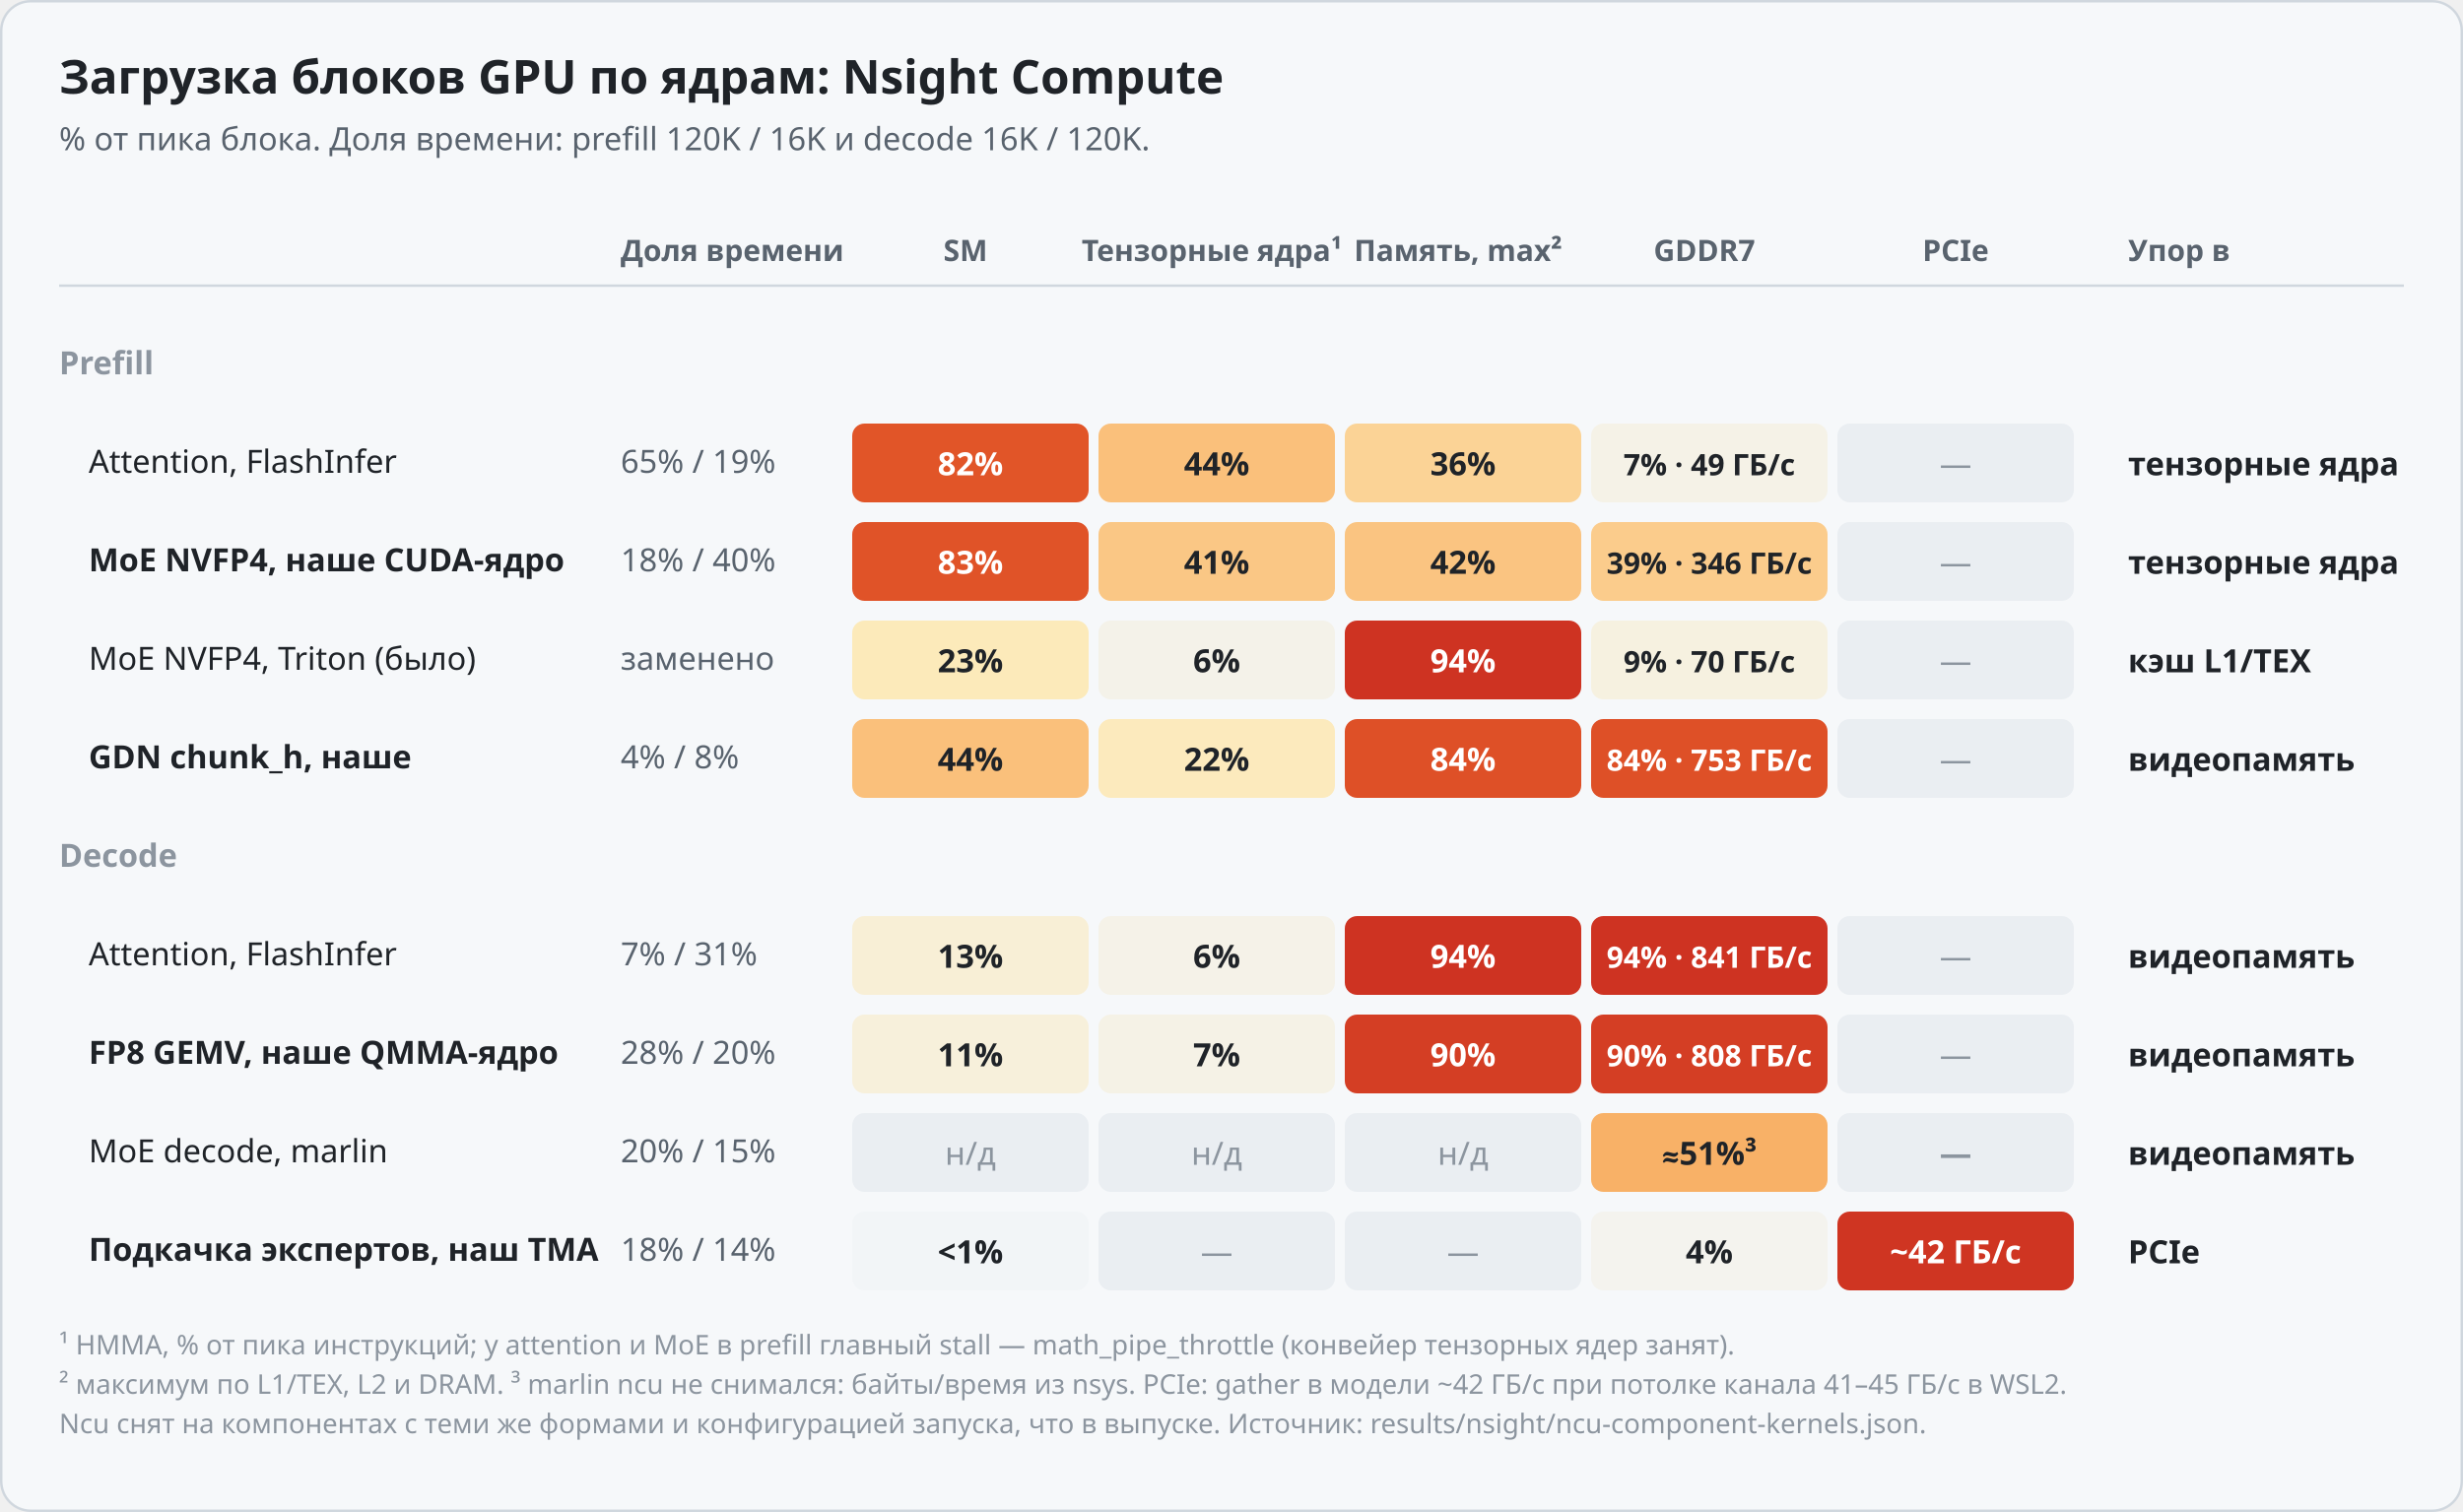
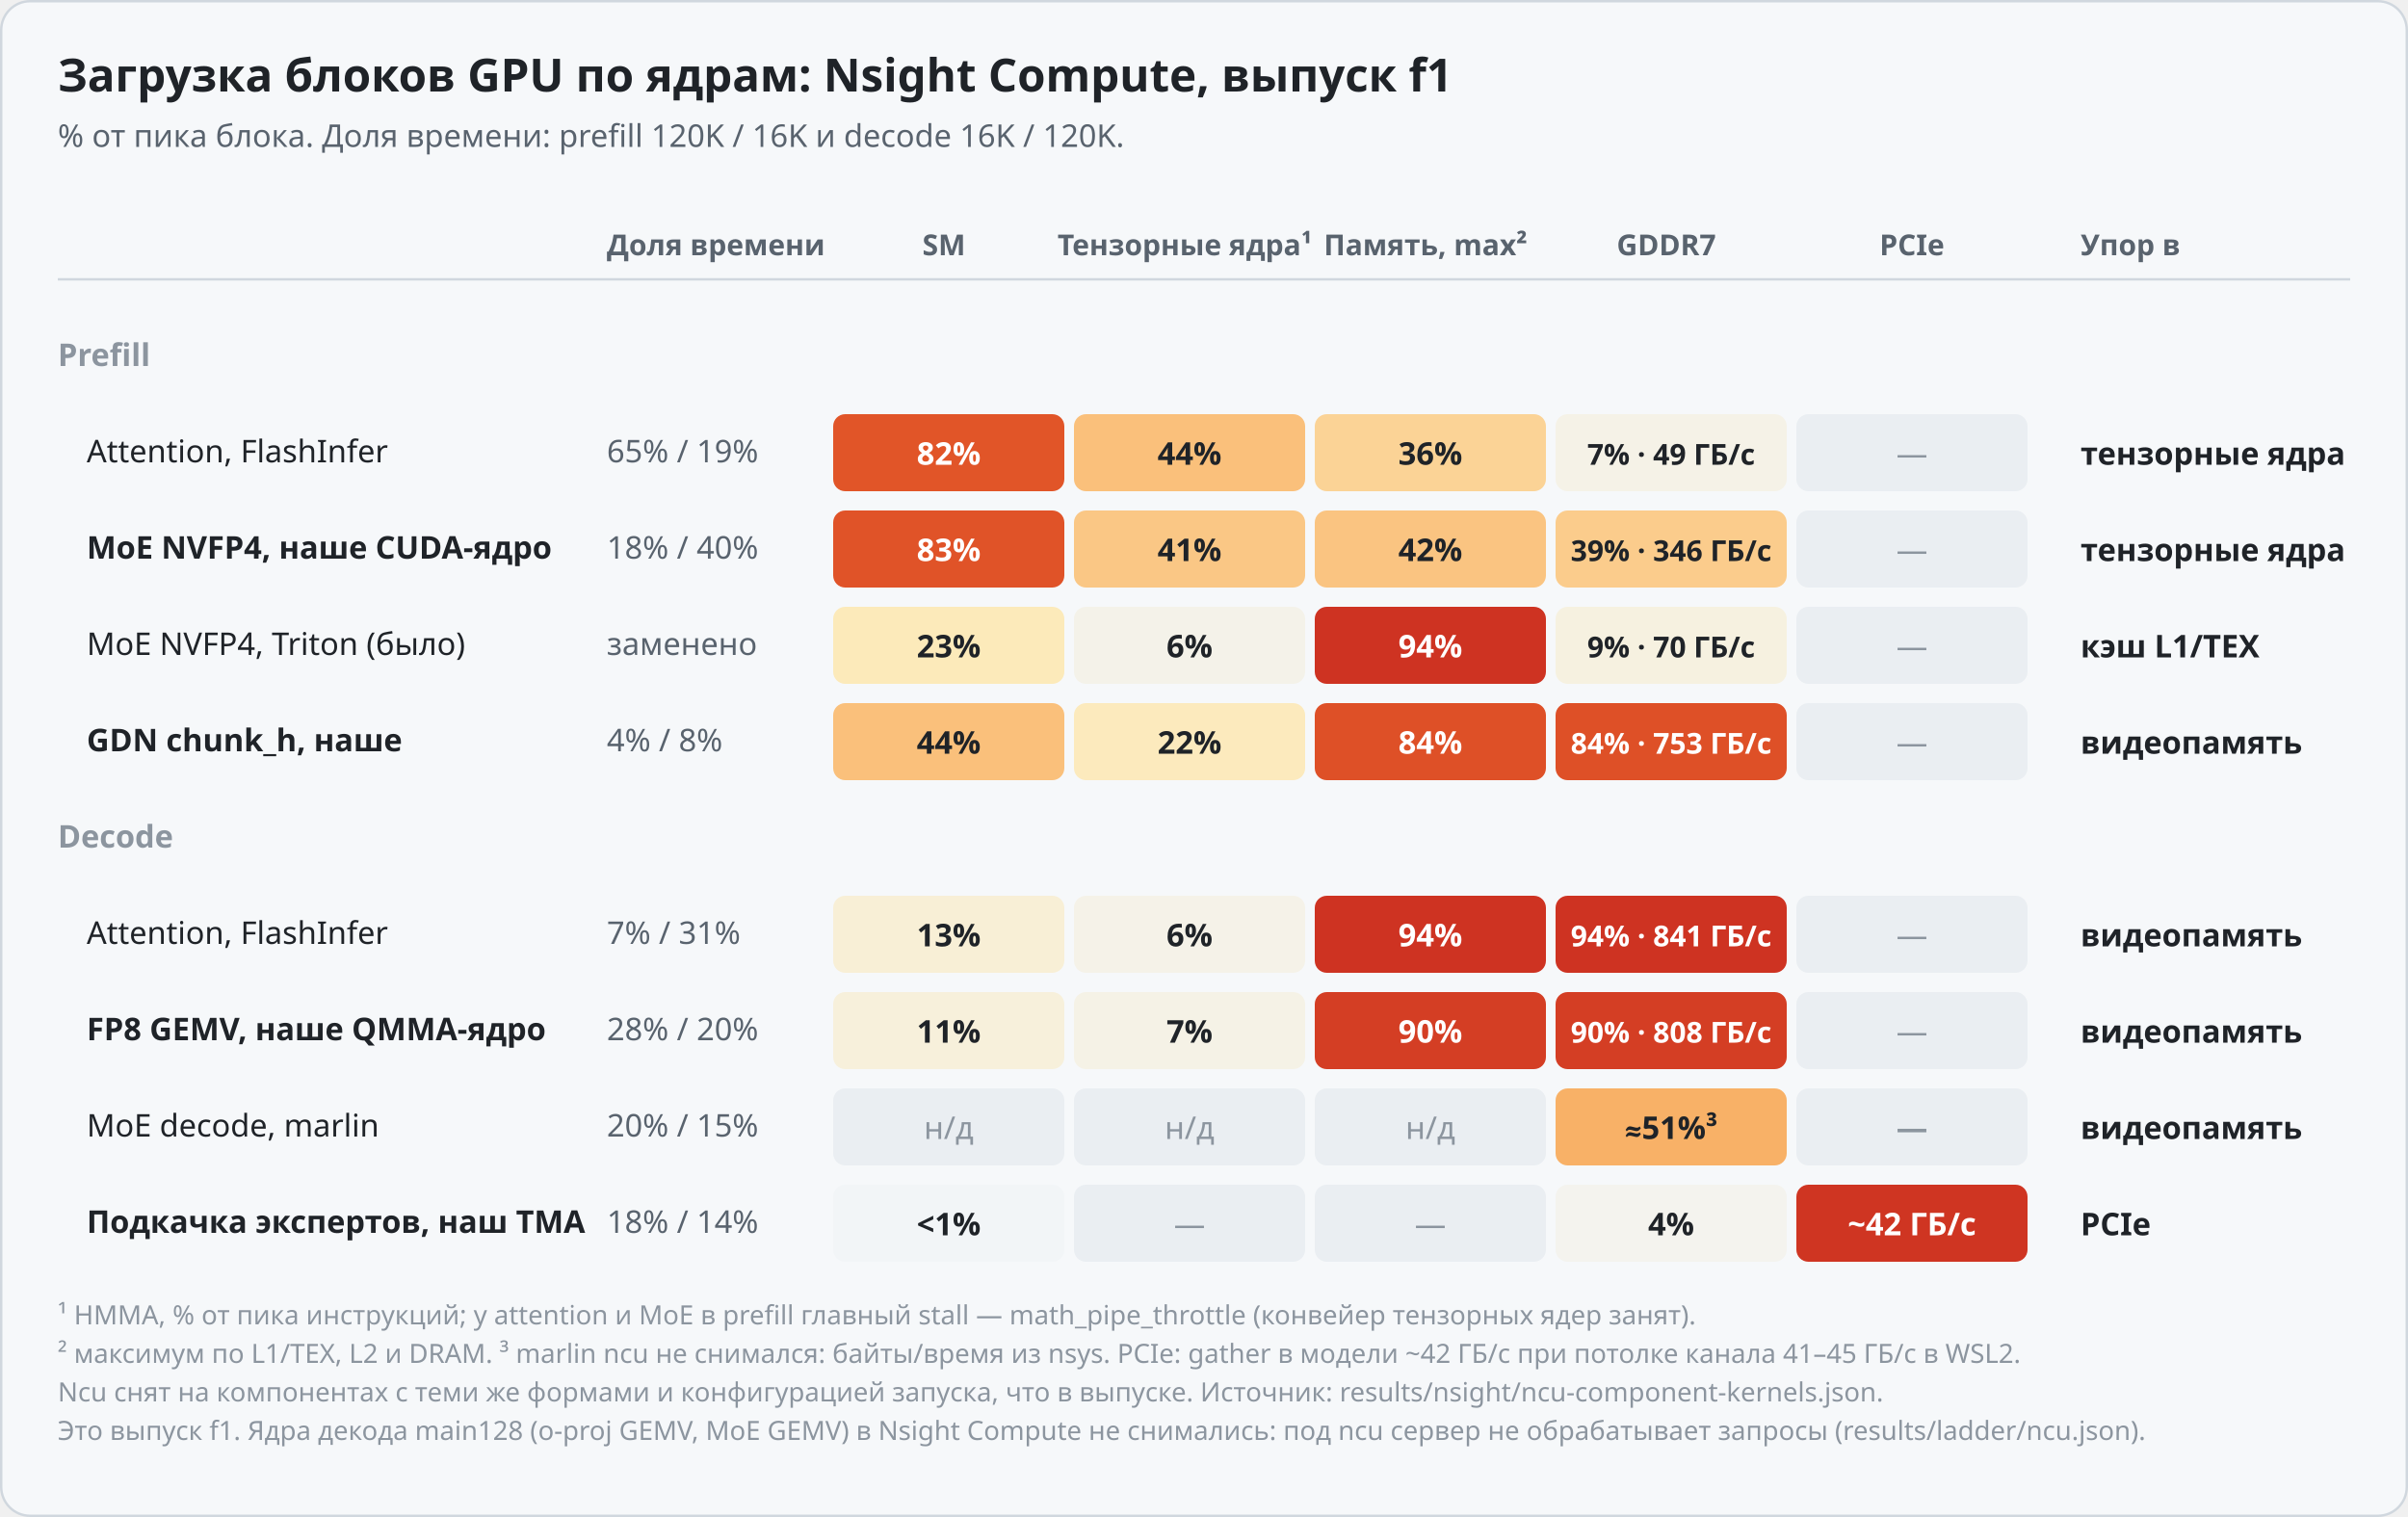
- <svg xmlns="http://www.w3.org/2000/svg" width="1000" height="614" viewBox="0 0 1000 614" font-family="-apple-system,BlinkMacSystemFont,'Segoe UI','Noto Sans',Helvetica,Arial,sans-serif" role="img" aria-label="Загрузка блоков GPU по ядрам: Nsight Compute">
-   <rect x="0.5" y="0.5" width="999" height="613" rx="12" fill="#f6f8fa" stroke="#d0d7de" />
-   <text x="24.0" y="38.0" font-size="19" fill="#1f2328" text-anchor="start" font-weight="600">Загрузка блоков GPU по ядрам: Nsight Compute</text>
+ <svg xmlns="http://www.w3.org/2000/svg" width="1000" height="630" viewBox="0 0 1000 630" font-family="-apple-system,BlinkMacSystemFont,'Segoe UI','Noto Sans',Helvetica,Arial,sans-serif" role="img" aria-label="Загрузка блоков GPU по ядрам: Nsight Compute, выпуск f1">
+   <rect x="0.5" y="0.5" width="999" height="629" rx="12" fill="#f6f8fa" stroke="#d0d7de" />
+   <text x="24.0" y="38.0" font-size="19" fill="#1f2328" text-anchor="start" font-weight="600">Загрузка блоков GPU по ядрам: Nsight Compute, выпуск f1</text>
  <text x="24.0" y="61.0" font-size="13" fill="#59636e" text-anchor="start">% от пика блока. Доля времени: prefill 120K / 16K и decode 16K / 120K.</text>
  <text x="252.0" y="106.0" font-size="12" fill="#59636e" text-anchor="start" font-weight="600">Доля времени</text>
  <text x="392.0" y="106.0" font-size="12" fill="#59636e" text-anchor="middle" font-weight="600">SM</text>
  <text x="492.0" y="106.0" font-size="12" fill="#59636e" text-anchor="middle" font-weight="600">Тензорные ядра¹</text>
  <text x="592.0" y="106.0" font-size="12" fill="#59636e" text-anchor="middle" font-weight="600">Память, max²</text>
  <text x="692.0" y="106.0" font-size="12" fill="#59636e" text-anchor="middle" font-weight="600">GDDR7</text>
  <text x="794.0" y="106.0" font-size="12" fill="#59636e" text-anchor="middle" font-weight="600">PCIe</text>
  <text x="864.0" y="106.0" font-size="12" fill="#59636e" text-anchor="start" font-weight="600">Упор в</text>
  <line x1="24.0" y1="116.0" x2="976.0" y2="116.0" stroke="#d0d7de" stroke-width="1" />
  <text x="24.0" y="152.0" font-size="13" fill="#8c959f" text-anchor="start" font-weight="700">Prefill</text>
  <text x="36.0" y="192.0" font-size="13" fill="#1f2328" text-anchor="start">Attention, FlashInfer</text>
  <text x="252.0" y="192.0" font-size="13" fill="#59636e" text-anchor="start">65% / 19%</text>
  <rect x="346.0" y="172.0" width="96.0" height="32.0" rx="5" fill="#e15528" />
  <text x="394.0" y="193.0" font-size="13" fill="#ffffff" text-anchor="middle" font-weight="600">82%</text>
  <rect x="446.0" y="172.0" width="96.0" height="32.0" rx="5" fill="#fac07b" />
  <text x="494.0" y="193.0" font-size="13" fill="#1f2328" text-anchor="middle" font-weight="600">44%</text>
  <rect x="546.0" y="172.0" width="96.0" height="32.0" rx="5" fill="#fbd396" />
  <text x="594.0" y="193.0" font-size="13" fill="#1f2328" text-anchor="middle" font-weight="600">36%</text>
  <rect x="646.0" y="172.0" width="96.0" height="32.0" rx="5" fill="#f5f2e7" />
  <text x="694.0" y="193.0" font-size="12" fill="#1f2328" text-anchor="middle" font-weight="600">7% · 49 ГБ/с</text>
  <rect x="746.0" y="172.0" width="96.0" height="32.0" rx="5" fill="#eaeef2" />
  <text x="794.0" y="193.0" font-size="13" fill="#8c959f" text-anchor="middle">—</text>
  <text x="864.0" y="193.0" font-size="13" fill="#1f2328" text-anchor="start" font-weight="600">тензорные ядра</text>
  <text x="36.0" y="232.0" font-size="13" fill="#1f2328" text-anchor="start" font-weight="600">MoE NVFP4, наше CUDA-ядро</text>
  <text x="252.0" y="232.0" font-size="13" fill="#59636e" text-anchor="start">18% / 40%</text>
  <rect x="346.0" y="212.0" width="96.0" height="32.0" rx="5" fill="#e05328" />
  <text x="394.0" y="233.0" font-size="13" fill="#ffffff" text-anchor="middle" font-weight="600">83%</text>
  <rect x="446.0" y="212.0" width="96.0" height="32.0" rx="5" fill="#fac785" />
  <text x="494.0" y="233.0" font-size="13" fill="#1f2328" text-anchor="middle" font-weight="600">41%</text>
  <rect x="546.0" y="212.0" width="96.0" height="32.0" rx="5" fill="#fac481" />
  <text x="594.0" y="233.0" font-size="13" fill="#1f2328" text-anchor="middle" font-weight="600">42%</text>
  <rect x="646.0" y="212.0" width="96.0" height="32.0" rx="5" fill="#fbcc8c" />
  <text x="694.0" y="233.0" font-size="12" fill="#1f2328" text-anchor="middle" font-weight="600">39% · 346 ГБ/с</text>
  <rect x="746.0" y="212.0" width="96.0" height="32.0" rx="5" fill="#eaeef2" />
  <text x="794.0" y="233.0" font-size="13" fill="#8c959f" text-anchor="middle">—</text>
  <text x="864.0" y="233.0" font-size="13" fill="#1f2328" text-anchor="start" font-weight="600">тензорные ядра</text>
  <text x="36.0" y="272.0" font-size="13" fill="#1f2328" text-anchor="start">MoE NVFP4, Triton (было)</text>
  <text x="252.0" y="272.0" font-size="13" fill="#59636e" text-anchor="start">заменено</text>
  <rect x="346.0" y="252.0" width="96.0" height="32.0" rx="5" fill="#fceaba" />
  <text x="394.0" y="273.0" font-size="13" fill="#1f2328" text-anchor="middle" font-weight="600">23%</text>
  <rect x="446.0" y="252.0" width="96.0" height="32.0" rx="5" fill="#f4f2e9" />
  <text x="494.0" y="273.0" font-size="13" fill="#1f2328" text-anchor="middle" font-weight="600">6%</text>
  <rect x="546.0" y="252.0" width="96.0" height="32.0" rx="5" fill="#ce3322" />
  <text x="594.0" y="273.0" font-size="13" fill="#ffffff" text-anchor="middle" font-weight="600">94%</text>
  <rect x="646.0" y="252.0" width="96.0" height="32.0" rx="5" fill="#f6f1e0" />
  <text x="694.0" y="273.0" font-size="12" fill="#1f2328" text-anchor="middle" font-weight="600">9% · 70 ГБ/с</text>
  <rect x="746.0" y="252.0" width="96.0" height="32.0" rx="5" fill="#eaeef2" />
  <text x="794.0" y="273.0" font-size="13" fill="#8c959f" text-anchor="middle">—</text>
  <text x="864.0" y="273.0" font-size="13" fill="#1f2328" text-anchor="start" font-weight="600">кэш L1/TEX</text>
  <text x="36.0" y="312.0" font-size="13" fill="#1f2328" text-anchor="start" font-weight="600">GDN chunk_h, наше</text>
  <text x="252.0" y="312.0" font-size="13" fill="#59636e" text-anchor="start">4% / 8%</text>
  <rect x="346.0" y="292.0" width="96.0" height="32.0" rx="5" fill="#fac07b" />
  <text x="394.0" y="313.0" font-size="13" fill="#1f2328" text-anchor="middle" font-weight="600">44%</text>
  <rect x="446.0" y="292.0" width="96.0" height="32.0" rx="5" fill="#fceabd" />
  <text x="494.0" y="313.0" font-size="13" fill="#1f2328" text-anchor="middle" font-weight="600">22%</text>
  <rect x="546.0" y="292.0" width="96.0" height="32.0" rx="5" fill="#de5027" />
  <text x="594.0" y="313.0" font-size="13" fill="#ffffff" text-anchor="middle" font-weight="600">84%</text>
  <rect x="646.0" y="292.0" width="96.0" height="32.0" rx="5" fill="#de5027" />
  <text x="694.0" y="313.0" font-size="12" fill="#ffffff" text-anchor="middle" font-weight="600">84% · 753 ГБ/с</text>
  <rect x="746.0" y="292.0" width="96.0" height="32.0" rx="5" fill="#eaeef2" />
  <text x="794.0" y="313.0" font-size="13" fill="#8c959f" text-anchor="middle">—</text>
  <text x="864.0" y="313.0" font-size="13" fill="#1f2328" text-anchor="start" font-weight="600">видеопамять</text>
  <text x="24.0" y="352.0" font-size="13" fill="#8c959f" text-anchor="start" font-weight="700">Decode</text>
  <text x="36.0" y="392.0" font-size="13" fill="#1f2328" text-anchor="start">Attention, FlashInfer</text>
  <text x="252.0" y="392.0" font-size="13" fill="#59636e" text-anchor="start">7% / 31%</text>
  <rect x="346.0" y="372.0" width="96.0" height="32.0" rx="5" fill="#f8efd6" />
  <text x="394.0" y="393.0" font-size="13" fill="#1f2328" text-anchor="middle" font-weight="600">13%</text>
  <rect x="446.0" y="372.0" width="96.0" height="32.0" rx="5" fill="#f5f2e8" />
  <text x="494.0" y="393.0" font-size="13" fill="#1f2328" text-anchor="middle" font-weight="600">6%</text>
  <rect x="546.0" y="372.0" width="96.0" height="32.0" rx="5" fill="#ce3322" />
  <text x="594.0" y="393.0" font-size="13" fill="#ffffff" text-anchor="middle" font-weight="600">94%</text>
  <rect x="646.0" y="372.0" width="96.0" height="32.0" rx="5" fill="#ce3322" />
  <text x="694.0" y="393.0" font-size="12" fill="#ffffff" text-anchor="middle" font-weight="600">94% · 841 ГБ/с</text>
  <rect x="746.0" y="372.0" width="96.0" height="32.0" rx="5" fill="#eaeef2" />
  <text x="794.0" y="393.0" font-size="13" fill="#8c959f" text-anchor="middle">—</text>
  <text x="864.0" y="393.0" font-size="13" fill="#1f2328" text-anchor="start" font-weight="600">видеопамять</text>
  <text x="36.0" y="432.0" font-size="13" fill="#1f2328" text-anchor="start" font-weight="600">FP8 GEMV, наше QMMA-ядро</text>
  <text x="252.0" y="432.0" font-size="13" fill="#59636e" text-anchor="start">28% / 20%</text>
  <rect x="346.0" y="412.0" width="96.0" height="32.0" rx="5" fill="#f7f0db" />
  <text x="394.0" y="433.0" font-size="13" fill="#1f2328" text-anchor="middle" font-weight="600">11%</text>
  <rect x="446.0" y="412.0" width="96.0" height="32.0" rx="5" fill="#f5f2e6" />
  <text x="494.0" y="433.0" font-size="13" fill="#1f2328" text-anchor="middle" font-weight="600">7%</text>
  <rect x="546.0" y="412.0" width="96.0" height="32.0" rx="5" fill="#d43e24" />
  <text x="594.0" y="433.0" font-size="13" fill="#ffffff" text-anchor="middle" font-weight="600">90%</text>
  <rect x="646.0" y="412.0" width="96.0" height="32.0" rx="5" fill="#d43e24" />
  <text x="694.0" y="433.0" font-size="12" fill="#ffffff" text-anchor="middle" font-weight="600">90% · 808 ГБ/с</text>
  <rect x="746.0" y="412.0" width="96.0" height="32.0" rx="5" fill="#eaeef2" />
  <text x="794.0" y="433.0" font-size="13" fill="#8c959f" text-anchor="middle">—</text>
  <text x="864.0" y="433.0" font-size="13" fill="#1f2328" text-anchor="start" font-weight="600">видеопамять</text>
  <text x="36.0" y="472.0" font-size="13" fill="#1f2328" text-anchor="start">MoE decode, marlin</text>
  <text x="252.0" y="472.0" font-size="13" fill="#59636e" text-anchor="start">20% / 15%</text>
  <rect x="346.0" y="452.0" width="96.0" height="32.0" rx="5" fill="#eaeef2" />
  <text x="394.0" y="473.0" font-size="13" fill="#8c959f" text-anchor="middle">н/д</text>
  <rect x="446.0" y="452.0" width="96.0" height="32.0" rx="5" fill="#eaeef2" />
  <text x="494.0" y="473.0" font-size="13" fill="#8c959f" text-anchor="middle">н/д</text>
  <rect x="546.0" y="452.0" width="96.0" height="32.0" rx="5" fill="#eaeef2" />
  <text x="594.0" y="473.0" font-size="13" fill="#8c959f" text-anchor="middle">н/д</text>
  <rect x="646.0" y="452.0" width="96.0" height="32.0" rx="5" fill="#f8b167" />
  <text x="694.0" y="473.0" font-size="13" fill="#1f2328" text-anchor="middle" font-weight="600">≈51%³</text>
  <rect x="746.0" y="452.0" width="96.0" height="32.0" rx="5" fill="#eaeef2" />
  <text x="794.0" y="473.0" font-size="13" fill="#8c959f" text-anchor="middle" font-weight="600">—</text>
  <text x="864.0" y="473.0" font-size="13" fill="#1f2328" text-anchor="start" font-weight="600">видеопамять</text>
  <text x="36.0" y="512.0" font-size="13" fill="#1f2328" text-anchor="start" font-weight="600">Подкачка экспертов, наш TMA</text>
  <text x="252.0" y="512.0" font-size="13" fill="#59636e" text-anchor="start">18% / 14%</text>
  <rect x="346.0" y="492.0" width="96.0" height="32.0" rx="5" fill="#f2f5f7" />
  <text x="394.0" y="513.0" font-size="13" fill="#1f2328" text-anchor="middle" font-weight="600">&lt;1%</text>
  <rect x="446.0" y="492.0" width="96.0" height="32.0" rx="5" fill="#eaeef2" />
  <text x="494.0" y="513.0" font-size="13" fill="#8c959f" text-anchor="middle">—</text>
  <rect x="546.0" y="492.0" width="96.0" height="32.0" rx="5" fill="#eaeef2" />
  <text x="594.0" y="513.0" font-size="13" fill="#8c959f" text-anchor="middle">—</text>
  <rect x="646.0" y="492.0" width="96.0" height="32.0" rx="5" fill="#f4f3ee" />
  <text x="694.0" y="513.0" font-size="13" fill="#1f2328" text-anchor="middle" font-weight="600">4%</text>
  <rect x="746.0" y="492.0" width="96.0" height="32.0" rx="5" fill="#cf3522" />
  <text x="794.0" y="513.0" font-size="13" fill="#ffffff" text-anchor="middle" font-weight="600">~42 ГБ/с</text>
  <text x="864.0" y="513.0" font-size="13" fill="#1f2328" text-anchor="start" font-weight="600">PCIe</text>
  <text x="24.0" y="550.0" font-size="11" fill="#8c959f" text-anchor="start">¹ HMMA, % от пика инструкций; у attention и MoE в prefill главный stall — math_pipe_throttle (конвейер тензорных ядер занят).</text>
  <text x="24.0" y="566.0" font-size="11" fill="#8c959f" text-anchor="start">² максимум по L1/TEX, L2 и DRAM.  ³ marlin ncu не снимался: байты/время из nsys.  PCIe: gather в модели ~42 ГБ/с при потолке канала 41–45 ГБ/с в WSL2.</text>
  <text x="24.0" y="582.0" font-size="11" fill="#8c959f" text-anchor="start">Ncu снят на компонентах с теми же формами и конфигурацией запуска, что в выпуске. Источник: results/nsight/ncu-component-kernels.json.</text>
+   <text x="24.0" y="598.0" font-size="11" fill="#8c959f" text-anchor="start">Это выпуск f1. Ядра декода main128 (o-proj GEMV, MoE GEMV) в Nsight Compute не снимались: под ncu сервер не обрабатывает запросы (results/ladder/ncu.json).</text>
</svg>
